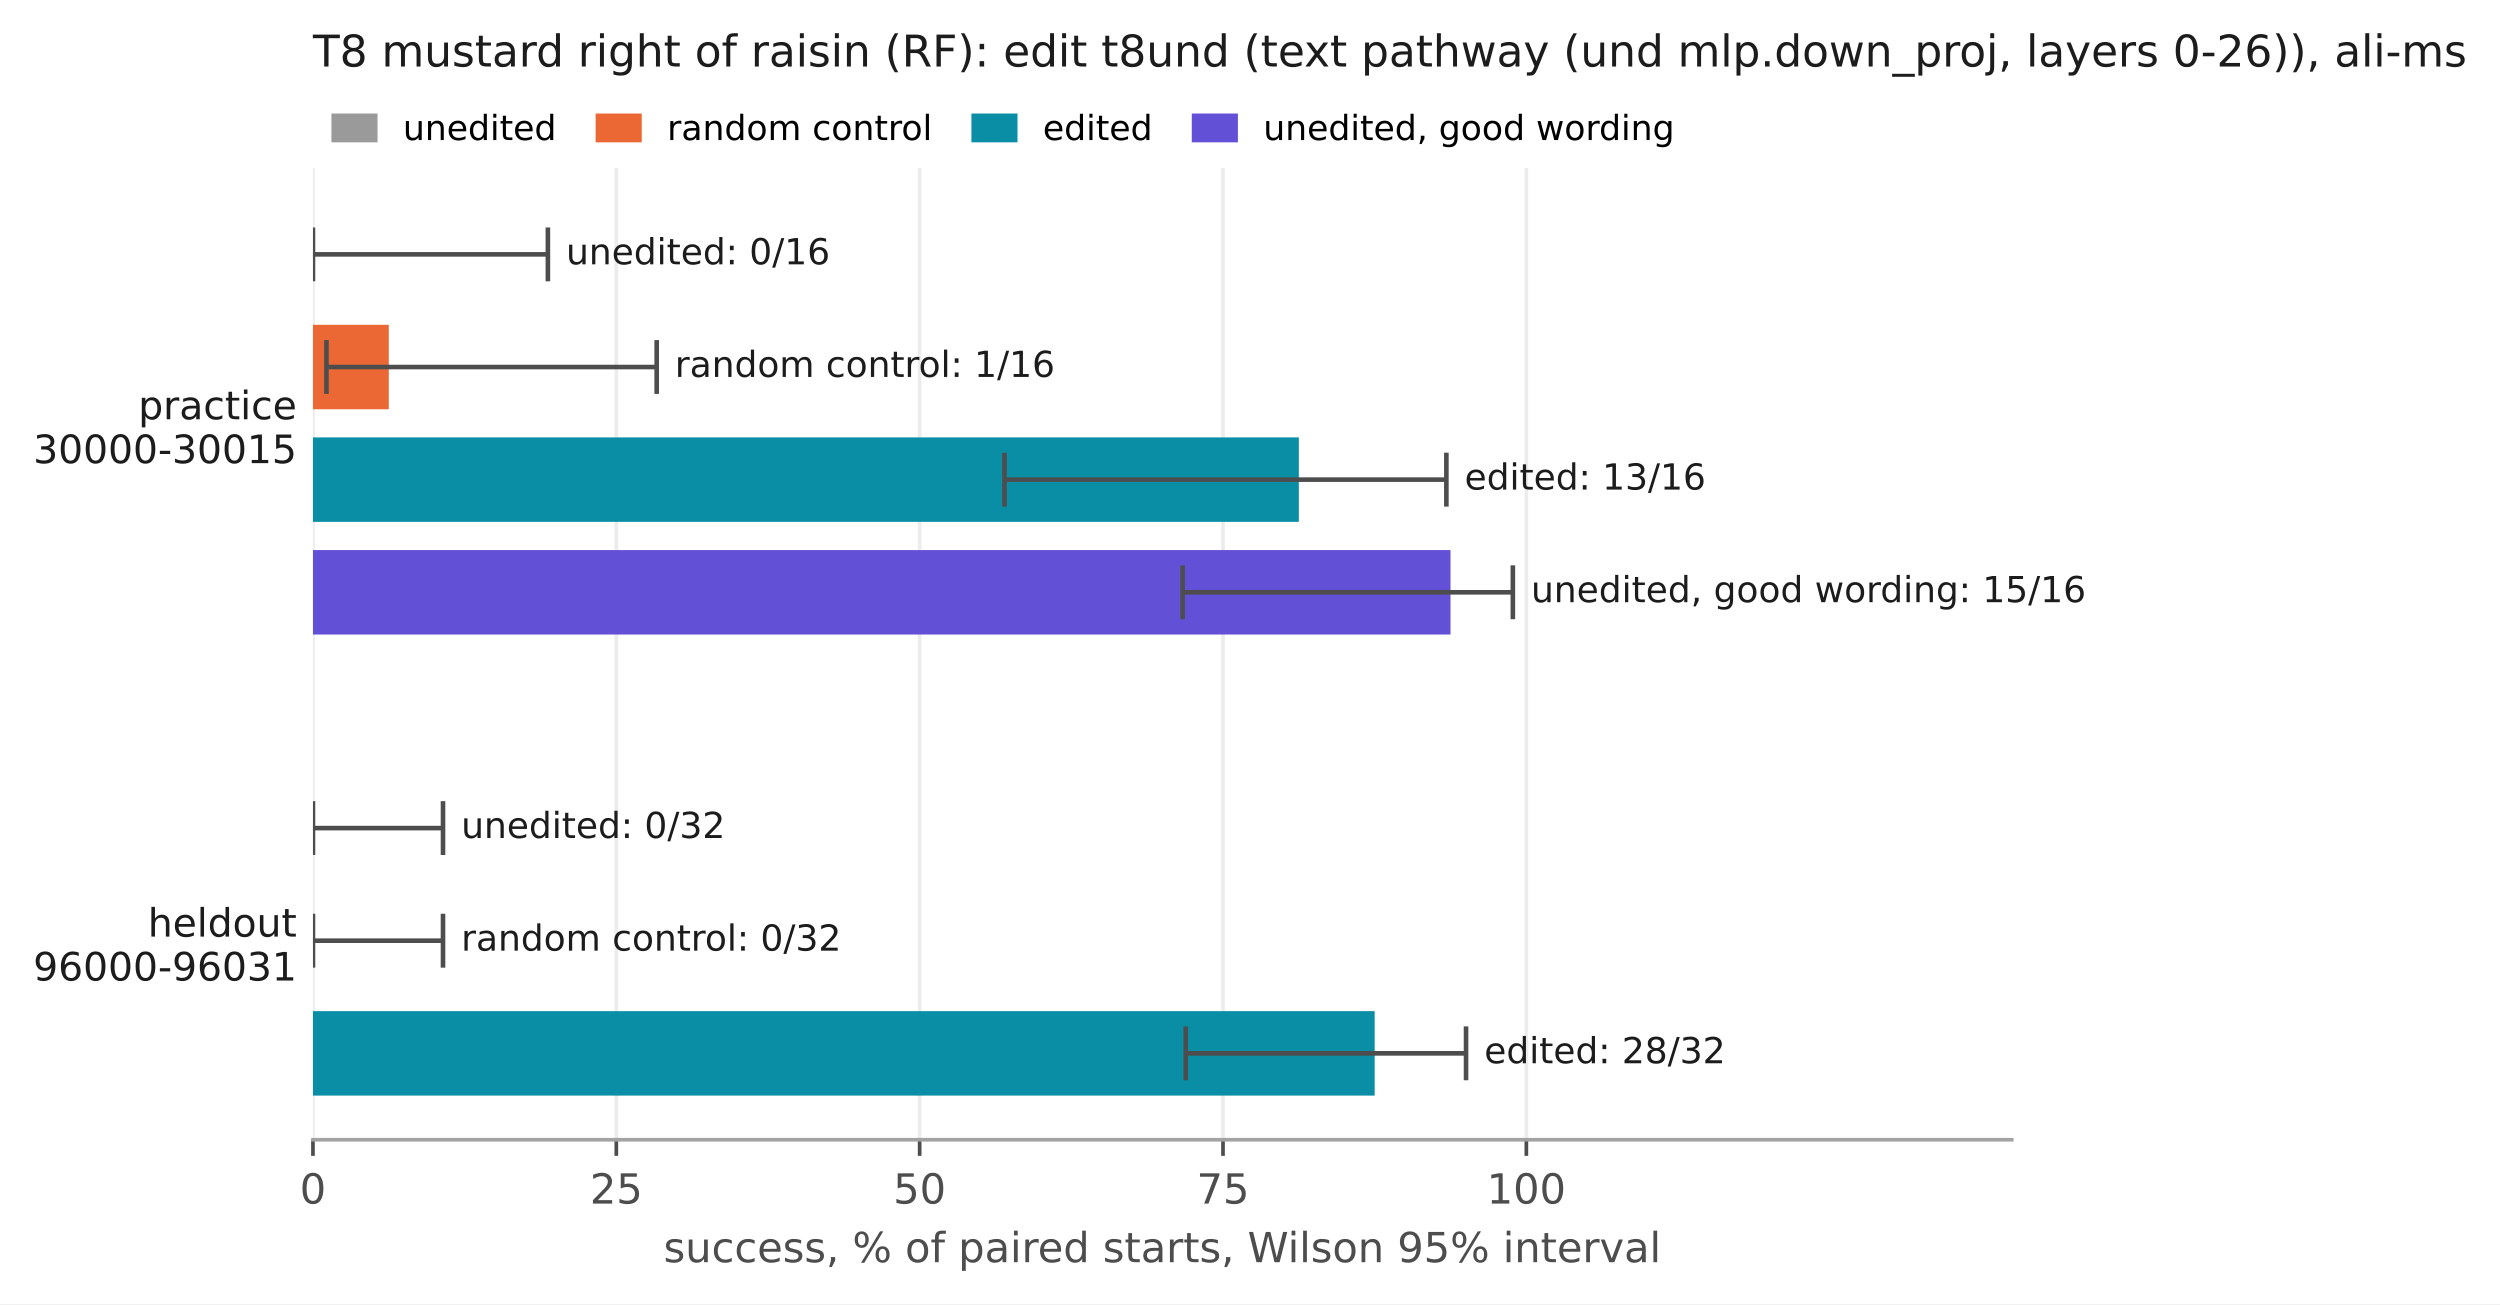
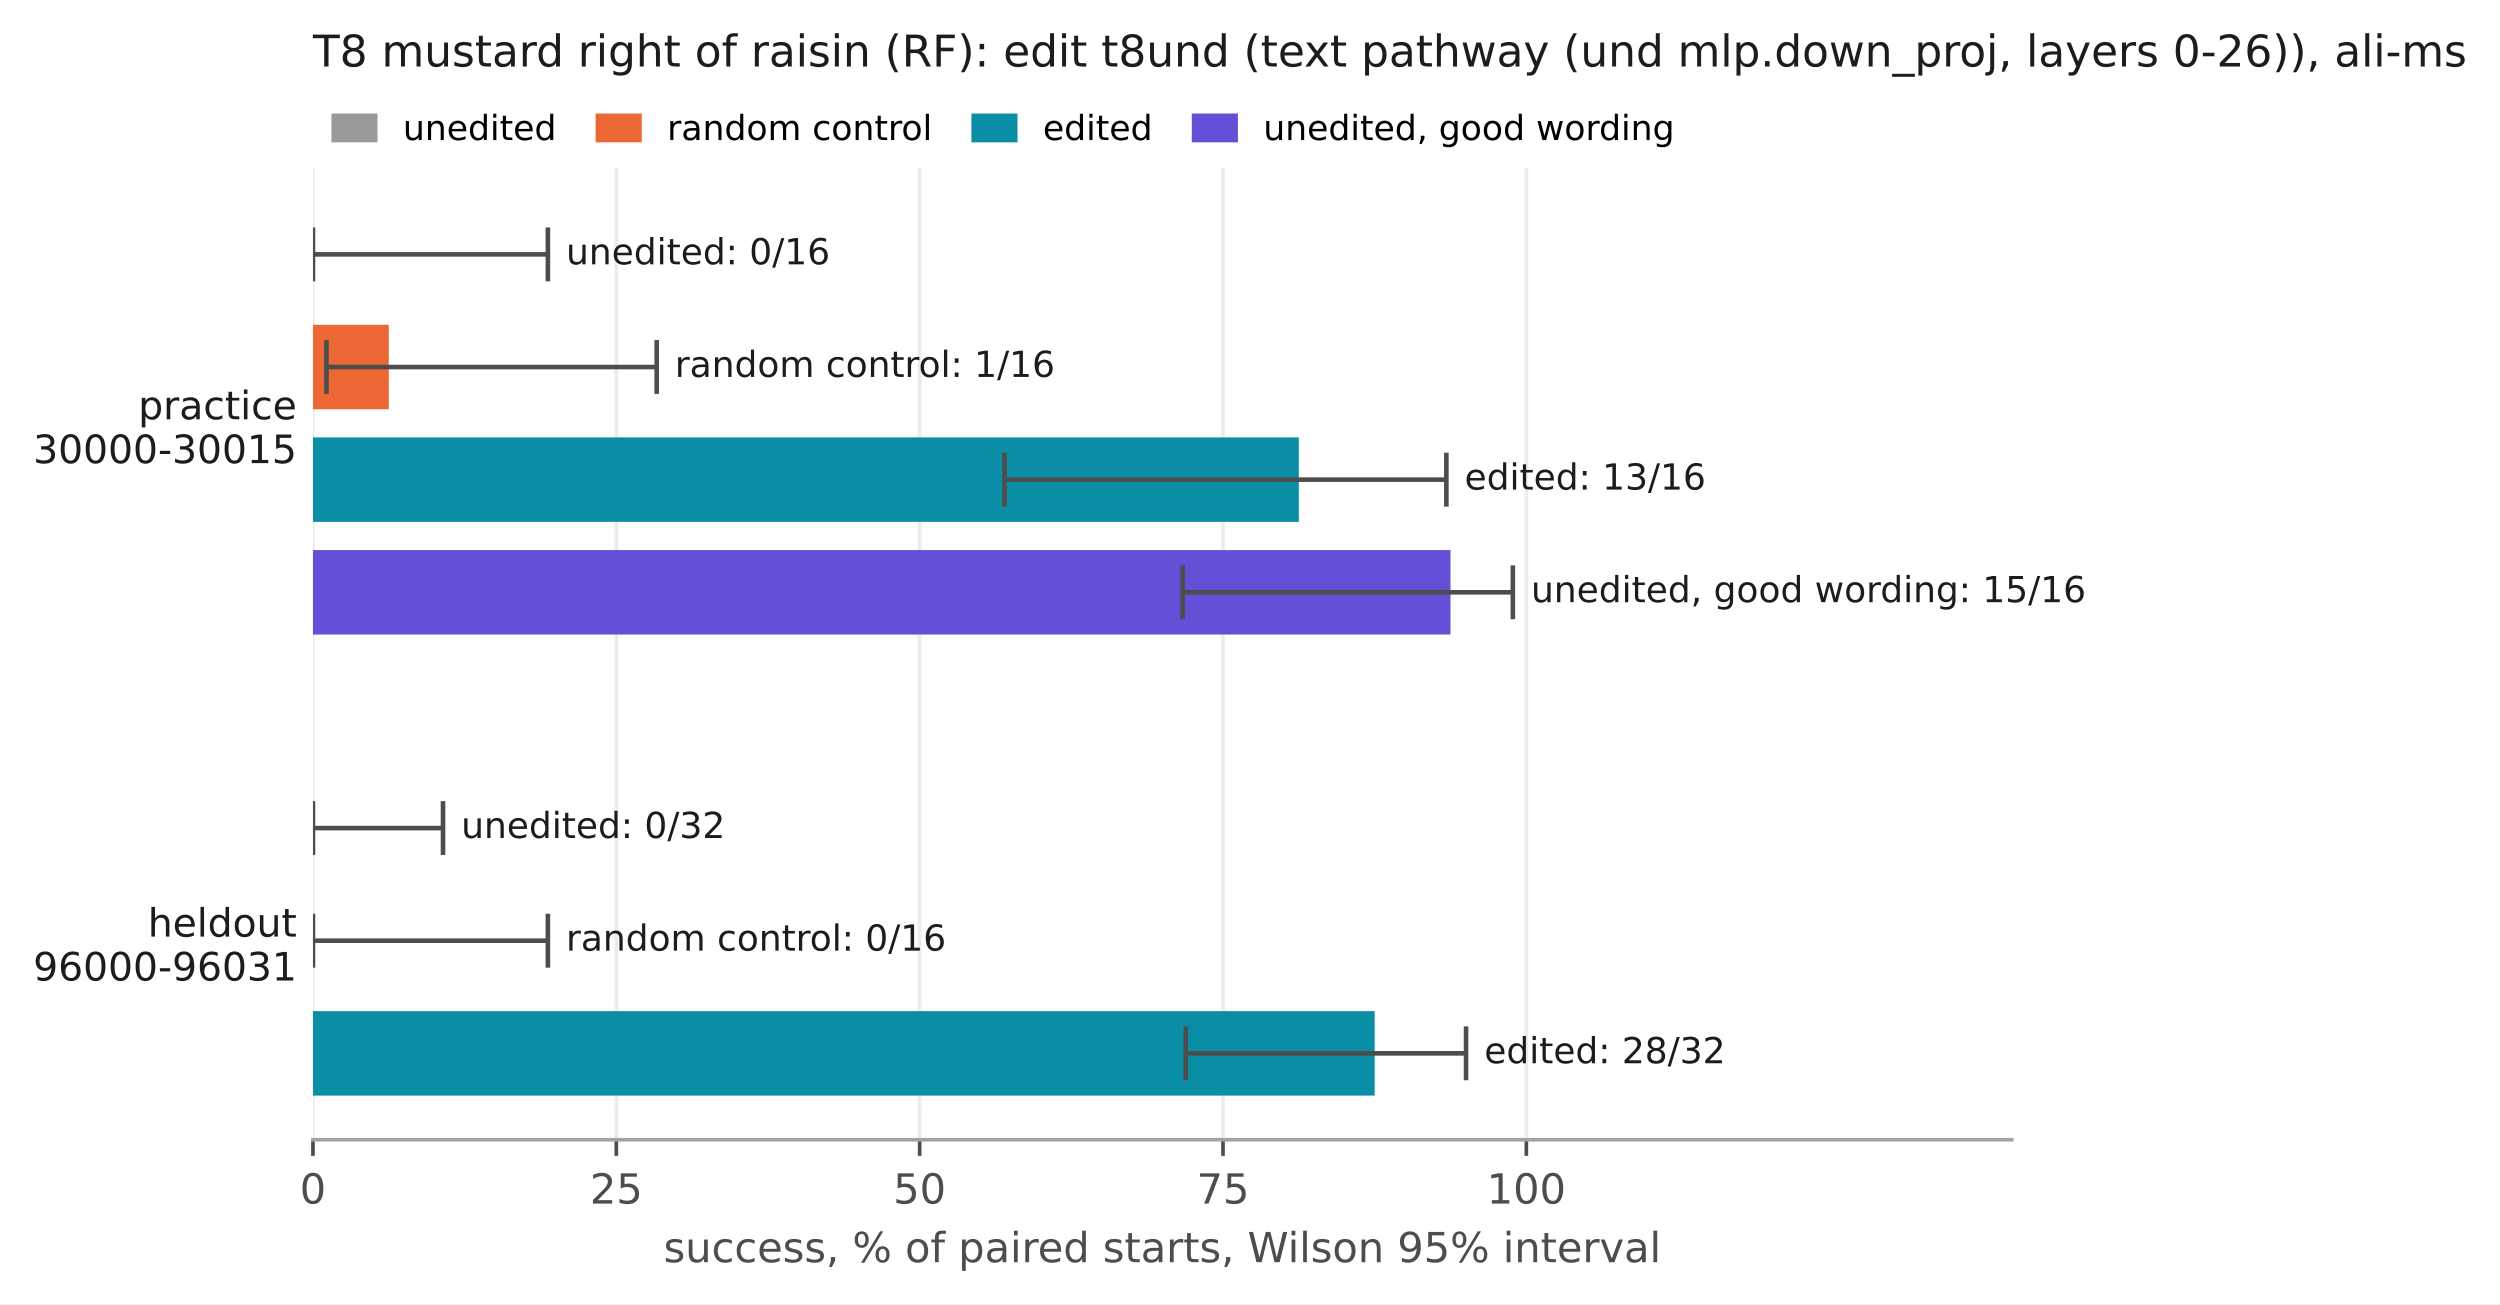
<svg xmlns="http://www.w3.org/2000/svg" xmlns:xlink="http://www.w3.org/1999/xlink" width="541.989pt" height="282.711pt" viewBox="0 0 541.989 282.711" version="1.1">
  <defs>
    <style type="text/css">*{stroke-linejoin: round; stroke-linecap: butt}</style>
  </defs>
  <g id="figure_1">
    <g id="patch_1">
      <path d="M 0 282.711  L 541.989 282.711  L 541.989 0  L 0 0  z " style="fill: #ffffff" />
    </g>
    <g id="axes_1">
      <g id="patch_2">
        <path d="M 67.848 247.091  L 436.128 247.091  L 436.128 36.419  L 67.848 36.419  z " style="fill: #ffffff" />
      </g>
      <g id="matplotlib.axis_1">
        <g id="xtick_1">
          <g id="line2d_1">
-             <path d="M 67.848 247.091  L 67.848 36.419  " clip-path="url(#p46ab3cd8a7)" style="fill: none; stroke: #ececec; stroke-width: 0.8; stroke-linecap: square" />
+             <path d="M 67.848 247.091  L 67.848 36.419  " clip-path="url(#pc5603b79bf)" style="fill: none; stroke: #ececec; stroke-width: 0.8; stroke-linecap: square" />
          </g>
          <g id="line2d_2">
            <defs>
-               <path id="m5b724a851a" d="M 0 0  L 0 3.5  " style="stroke: #4d4d4d; stroke-width: 0.8" />
+               <path id="me83231e4d4" d="M 0 0  L 0 3.5  " style="stroke: #4d4d4d; stroke-width: 0.8" />
            </defs>
            <g>
-               <use xlink:href="#m5b724a851a" x="67.848" y="247.091" style="fill: #4d4d4d; stroke: #4d4d4d; stroke-width: 0.8" />
+               <use xlink:href="#me83231e4d4" x="67.848" y="247.091" style="fill: #4d4d4d; stroke: #4d4d4d; stroke-width: 0.8" />
            </g>
          </g>
          <g id="text_1">
            <text style="font-size: 9px; font-family: 'DejaVu Sans'; text-anchor: middle; fill: #4d4d4d" x="67.848" y="260.929" transform="rotate(-0 67.84789 260.9291)">0</text>
          </g>
        </g>
        <g id="xtick_2">
          <g id="line2d_3">
-             <path d="M 133.612 247.091  L 133.612 36.419  " clip-path="url(#p46ab3cd8a7)" style="fill: none; stroke: #ececec; stroke-width: 0.8; stroke-linecap: square" />
+             <path d="M 133.612 247.091  L 133.612 36.419  " clip-path="url(#pc5603b79bf)" style="fill: none; stroke: #ececec; stroke-width: 0.8; stroke-linecap: square" />
          </g>
          <g id="line2d_4">
            <g>
-               <use xlink:href="#m5b724a851a" x="133.612" y="247.091" style="fill: #4d4d4d; stroke: #4d4d4d; stroke-width: 0.8" />
+               <use xlink:href="#me83231e4d4" x="133.612" y="247.091" style="fill: #4d4d4d; stroke: #4d4d4d; stroke-width: 0.8" />
            </g>
          </g>
          <g id="text_2">
            <text style="font-size: 9px; font-family: 'DejaVu Sans'; text-anchor: middle; fill: #4d4d4d" x="133.612" y="260.929" transform="rotate(-0 133.6122 260.9291)">25</text>
          </g>
        </g>
        <g id="xtick_3">
          <g id="line2d_5">
-             <path d="M 199.376 247.091  L 199.376 36.419  " clip-path="url(#p46ab3cd8a7)" style="fill: none; stroke: #ececec; stroke-width: 0.8; stroke-linecap: square" />
+             <path d="M 199.376 247.091  L 199.376 36.419  " clip-path="url(#pc5603b79bf)" style="fill: none; stroke: #ececec; stroke-width: 0.8; stroke-linecap: square" />
          </g>
          <g id="line2d_6">
            <g>
-               <use xlink:href="#m5b724a851a" x="199.376" y="247.091" style="fill: #4d4d4d; stroke: #4d4d4d; stroke-width: 0.8" />
+               <use xlink:href="#me83231e4d4" x="199.376" y="247.091" style="fill: #4d4d4d; stroke: #4d4d4d; stroke-width: 0.8" />
            </g>
          </g>
          <g id="text_3">
            <text style="font-size: 9px; font-family: 'DejaVu Sans'; text-anchor: middle; fill: #4d4d4d" x="199.376" y="260.929" transform="rotate(-0 199.3765 260.9291)">50</text>
          </g>
        </g>
        <g id="xtick_4">
          <g id="line2d_7">
-             <path d="M 265.141 247.091  L 265.141 36.419  " clip-path="url(#p46ab3cd8a7)" style="fill: none; stroke: #ececec; stroke-width: 0.8; stroke-linecap: square" />
+             <path d="M 265.141 247.091  L 265.141 36.419  " clip-path="url(#pc5603b79bf)" style="fill: none; stroke: #ececec; stroke-width: 0.8; stroke-linecap: square" />
          </g>
          <g id="line2d_8">
            <g>
-               <use xlink:href="#m5b724a851a" x="265.141" y="247.091" style="fill: #4d4d4d; stroke: #4d4d4d; stroke-width: 0.8" />
+               <use xlink:href="#me83231e4d4" x="265.141" y="247.091" style="fill: #4d4d4d; stroke: #4d4d4d; stroke-width: 0.8" />
            </g>
          </g>
          <g id="text_4">
            <text style="font-size: 9px; font-family: 'DejaVu Sans'; text-anchor: middle; fill: #4d4d4d" x="265.141" y="260.929" transform="rotate(-0 265.1407 260.9291)">75</text>
          </g>
        </g>
        <g id="xtick_5">
          <g id="line2d_9">
-             <path d="M 330.905 247.091  L 330.905 36.419  " clip-path="url(#p46ab3cd8a7)" style="fill: none; stroke: #ececec; stroke-width: 0.8; stroke-linecap: square" />
+             <path d="M 330.905 247.091  L 330.905 36.419  " clip-path="url(#pc5603b79bf)" style="fill: none; stroke: #ececec; stroke-width: 0.8; stroke-linecap: square" />
          </g>
          <g id="line2d_10">
            <g>
-               <use xlink:href="#m5b724a851a" x="330.905" y="247.091" style="fill: #4d4d4d; stroke: #4d4d4d; stroke-width: 0.8" />
+               <use xlink:href="#me83231e4d4" x="330.905" y="247.091" style="fill: #4d4d4d; stroke: #4d4d4d; stroke-width: 0.8" />
            </g>
          </g>
          <g id="text_5">
            <text style="font-size: 9px; font-family: 'DejaVu Sans'; text-anchor: middle; fill: #4d4d4d" x="330.905" y="260.929" transform="rotate(-0 330.905 260.9291)">100</text>
          </g>
        </g>
        <g id="text_6">
          <text style="font-size: 9px; font-family: 'DejaVu Sans'; text-anchor: middle; fill: #4d4d4d" x="251.988" y="273.639" transform="rotate(-0 251.9879 273.6394)">success, % of paired starts, Wilson 95% interval</text>
        </g>
      </g>
      <g id="matplotlib.axis_2">
        <g id="ytick_1">
          <g id="line2d_11" />
          <g id="text_7">
            <text style="font-size: 8.5px; font-family: 'DejaVu Sans'; fill: #1c1c1c" transform="translate(32.0532 203.0574)">heldout</text>
            <text style="font-size: 8.5px; font-family: 'DejaVu Sans'; fill: #1c1c1c" transform="translate(7.2 212.5756)">96000-96031</text>
          </g>
        </g>
        <g id="ytick_2">
          <g id="line2d_12" />
          <g id="text_8">
            <text style="font-size: 8.5px; font-family: 'DejaVu Sans'; fill: #1c1c1c" transform="translate(29.97734 90.89232)">practice</text>
            <text style="font-size: 8.5px; font-family: 'DejaVu Sans'; fill: #1c1c1c" transform="translate(7.2 100.4105)">30000-30015</text>
          </g>
        </g>
      </g>
      <g id="patch_3">
-         <path d="M 67.848 237.515  L 298.023 237.515  L 298.023 219.202  L 67.848 219.202  z " clip-path="url(#p46ab3cd8a7)" style="fill: #0a8ea6" />
+         <path d="M 67.848 237.515  L 298.023 237.515  L 298.023 219.202  L 67.848 219.202  z " clip-path="url(#pc5603b79bf)" style="fill: #0a8ea6" />
      </g>
      <g id="patch_4">
-         <path d="M 67.848 213.098  L 67.848 213.098  L 67.848 194.785  L 67.848 194.785  z " clip-path="url(#p46ab3cd8a7)" style="fill: #eb6834" />
+         <path d="M 67.848 213.098  L 67.848 213.098  L 67.848 194.785  L 67.848 194.785  z " clip-path="url(#pc5603b79bf)" style="fill: #eb6834" />
      </g>
      <g id="patch_5">
-         <path d="M 67.848 188.681  L 67.848 188.681  L 67.848 170.368  L 67.848 170.368  z " clip-path="url(#p46ab3cd8a7)" style="fill: #9a9a9a" />
+         <path d="M 67.848 188.681  L 67.848 188.681  L 67.848 170.368  L 67.848 170.368  z " clip-path="url(#pc5603b79bf)" style="fill: #9a9a9a" />
      </g>
      <g id="patch_6">
-         <path d="M 67.848 137.558  L 314.464 137.558  L 314.464 119.245  L 67.848 119.245  z " clip-path="url(#p46ab3cd8a7)" style="fill: #6250d6" />
+         <path d="M 67.848 137.558  L 314.464 137.558  L 314.464 119.245  L 67.848 119.245  z " clip-path="url(#pc5603b79bf)" style="fill: #6250d6" />
      </g>
      <g id="patch_7">
-         <path d="M 67.848 113.141  L 281.582 113.141  L 281.582 94.828  L 67.848 94.828  z " clip-path="url(#p46ab3cd8a7)" style="fill: #0a8ea6" />
+         <path d="M 67.848 113.141  L 281.582 113.141  L 281.582 94.828  L 67.848 94.828  z " clip-path="url(#pc5603b79bf)" style="fill: #0a8ea6" />
      </g>
      <g id="patch_8">
-         <path d="M 67.848 88.724  L 84.289 88.724  L 84.289 70.411  L 67.848 70.411  z " clip-path="url(#p46ab3cd8a7)" style="fill: #eb6834" />
+         <path d="M 67.848 88.724  L 84.289 88.724  L 84.289 70.411  L 67.848 70.411  z " clip-path="url(#pc5603b79bf)" style="fill: #eb6834" />
      </g>
      <g id="patch_9">
-         <path d="M 67.848 64.307  L 67.848 64.307  L 67.848 45.995  L 67.848 45.995  z " clip-path="url(#p46ab3cd8a7)" style="fill: #9a9a9a" />
+         <path d="M 67.848 64.307  L 67.848 64.307  L 67.848 45.995  L 67.848 45.995  z " clip-path="url(#pc5603b79bf)" style="fill: #9a9a9a" />
      </g>
      <g id="patch_10">
        <path d="M 67.848 247.091  L 436.128 247.091  " style="fill: none; stroke: #a3a3a3; stroke-width: 0.8; stroke-linejoin: miter; stroke-linecap: square" />
      </g>
      <g id="line2d_13">
-         <path d="M 257.069 228.358  L 317.831 228.358  " clip-path="url(#p46ab3cd8a7)" style="fill: none; stroke: #4d4d4d" />
+         <path d="M 257.069 228.358  L 317.831 228.358  " clip-path="url(#pc5603b79bf)" style="fill: none; stroke: #4d4d4d" />
      </g>
      <g id="line2d_14">
-         <path d="M 257.069 233.699  L 257.069 223.017  " clip-path="url(#p46ab3cd8a7)" style="fill: none; stroke: #4d4d4d; stroke-linecap: square" />
+         <path d="M 257.069 233.699  L 257.069 223.017  " clip-path="url(#pc5603b79bf)" style="fill: none; stroke: #4d4d4d; stroke-linecap: square" />
      </g>
      <g id="line2d_15">
-         <path d="M 317.831 233.699  L 317.831 223.017  " clip-path="url(#p46ab3cd8a7)" style="fill: none; stroke: #4d4d4d; stroke-linecap: square" />
+         <path d="M 317.831 233.699  L 317.831 223.017  " clip-path="url(#pc5603b79bf)" style="fill: none; stroke: #4d4d4d; stroke-linecap: square" />
      </g>
      <g id="text_9">
        <text style="font-size: 7.8px; font-family: 'DejaVu Sans'; text-anchor: start; fill: #1c1c1c" x="321.777" y="230.51" transform="rotate(-0 321.7766 230.5105)">edited: 28/32</text>
      </g>
      <g id="line2d_16">
-         <path d="M 67.848 203.941  L 96.042 203.941  " clip-path="url(#p46ab3cd8a7)" style="fill: none; stroke: #4d4d4d" />
+         <path d="M 67.848 203.941  L 118.778 203.941  " clip-path="url(#pc5603b79bf)" style="fill: none; stroke: #4d4d4d" />
      </g>
      <g id="line2d_17">
-         <path d="M 67.848 209.282  L 67.848 198.6  " clip-path="url(#p46ab3cd8a7)" style="fill: none; stroke: #4d4d4d; stroke-linecap: square" />
+         <path d="M 67.848 209.282  L 67.848 198.6  " clip-path="url(#pc5603b79bf)" style="fill: none; stroke: #4d4d4d; stroke-linecap: square" />
      </g>
      <g id="line2d_18">
-         <path d="M 96.042 209.282  L 96.042 198.6  " clip-path="url(#p46ab3cd8a7)" style="fill: none; stroke: #4d4d4d; stroke-linecap: square" />
+         <path d="M 118.778 209.282  L 118.778 198.6  " clip-path="url(#pc5603b79bf)" style="fill: none; stroke: #4d4d4d; stroke-linecap: square" />
      </g>
      <g id="text_10">
-         <text style="font-size: 7.8px; font-family: 'DejaVu Sans'; text-anchor: start; fill: #1c1c1c" x="99.988" y="206.094" transform="rotate(-0 99.988 206.0936)">random control: 0/32</text>
+         <text style="font-size: 7.8px; font-family: 'DejaVu Sans'; text-anchor: start; fill: #1c1c1c" x="122.724" y="206.094" transform="rotate(-0 122.7236 206.0936)">random control: 0/16</text>
      </g>
      <g id="line2d_19">
-         <path d="M 67.848 179.524  L 96.042 179.524  " clip-path="url(#p46ab3cd8a7)" style="fill: none; stroke: #4d4d4d" />
+         <path d="M 67.848 179.524  L 96.042 179.524  " clip-path="url(#pc5603b79bf)" style="fill: none; stroke: #4d4d4d" />
      </g>
      <g id="line2d_20">
-         <path d="M 67.848 184.866  L 67.848 174.183  " clip-path="url(#p46ab3cd8a7)" style="fill: none; stroke: #4d4d4d; stroke-linecap: square" />
+         <path d="M 67.848 184.866  L 67.848 174.183  " clip-path="url(#pc5603b79bf)" style="fill: none; stroke: #4d4d4d; stroke-linecap: square" />
      </g>
      <g id="line2d_21">
-         <path d="M 96.042 184.866  L 96.042 174.183  " clip-path="url(#p46ab3cd8a7)" style="fill: none; stroke: #4d4d4d; stroke-linecap: square" />
+         <path d="M 96.042 184.866  L 96.042 174.183  " clip-path="url(#pc5603b79bf)" style="fill: none; stroke: #4d4d4d; stroke-linecap: square" />
      </g>
      <g id="text_11">
        <text style="font-size: 7.8px; font-family: 'DejaVu Sans'; text-anchor: start; fill: #1c1c1c" x="99.988" y="181.677" transform="rotate(-0 99.988 181.6767)">unedited: 0/32</text>
      </g>
      <g id="line2d_22">
-         <path d="M 256.384 128.402  L 327.98 128.402  " clip-path="url(#p46ab3cd8a7)" style="fill: none; stroke: #4d4d4d" />
+         <path d="M 256.384 128.402  L 327.98 128.402  " clip-path="url(#pc5603b79bf)" style="fill: none; stroke: #4d4d4d" />
      </g>
      <g id="line2d_23">
-         <path d="M 256.384 133.743  L 256.384 123.06  " clip-path="url(#p46ab3cd8a7)" style="fill: none; stroke: #4d4d4d; stroke-linecap: square" />
+         <path d="M 256.384 133.743  L 256.384 123.06  " clip-path="url(#pc5603b79bf)" style="fill: none; stroke: #4d4d4d; stroke-linecap: square" />
      </g>
      <g id="line2d_24">
-         <path d="M 327.98 133.743  L 327.98 123.06  " clip-path="url(#p46ab3cd8a7)" style="fill: none; stroke: #4d4d4d; stroke-linecap: square" />
+         <path d="M 327.98 133.743  L 327.98 123.06  " clip-path="url(#pc5603b79bf)" style="fill: none; stroke: #4d4d4d; stroke-linecap: square" />
      </g>
      <g id="text_12">
        <text style="font-size: 7.8px; font-family: 'DejaVu Sans'; text-anchor: start; fill: #1c1c1c" x="331.926" y="130.554" transform="rotate(-0 331.9259 130.5538)">unedited, good wording: 15/16</text>
      </g>
      <g id="line2d_25">
-         <path d="M 217.767 103.985  L 313.565 103.985  " clip-path="url(#p46ab3cd8a7)" style="fill: none; stroke: #4d4d4d" />
+         <path d="M 217.767 103.985  L 313.565 103.985  " clip-path="url(#pc5603b79bf)" style="fill: none; stroke: #4d4d4d" />
      </g>
      <g id="line2d_26">
-         <path d="M 217.767 109.326  L 217.767 98.643  " clip-path="url(#p46ab3cd8a7)" style="fill: none; stroke: #4d4d4d; stroke-linecap: square" />
+         <path d="M 217.767 109.326  L 217.767 98.643  " clip-path="url(#pc5603b79bf)" style="fill: none; stroke: #4d4d4d; stroke-linecap: square" />
      </g>
      <g id="line2d_27">
-         <path d="M 313.565 109.326  L 313.565 98.643  " clip-path="url(#p46ab3cd8a7)" style="fill: none; stroke: #4d4d4d; stroke-linecap: square" />
+         <path d="M 313.565 109.326  L 313.565 98.643  " clip-path="url(#pc5603b79bf)" style="fill: none; stroke: #4d4d4d; stroke-linecap: square" />
      </g>
      <g id="text_13">
        <text style="font-size: 7.8px; font-family: 'DejaVu Sans'; text-anchor: start; fill: #1c1c1c" x="317.511" y="106.137" transform="rotate(-0 317.5112 106.1369)">edited: 13/16</text>
      </g>
      <g id="line2d_28">
-         <path d="M 70.773 79.568  L 142.369 79.568  " clip-path="url(#p46ab3cd8a7)" style="fill: none; stroke: #4d4d4d" />
+         <path d="M 70.773 79.568  L 142.369 79.568  " clip-path="url(#pc5603b79bf)" style="fill: none; stroke: #4d4d4d" />
      </g>
      <g id="line2d_29">
-         <path d="M 70.773 84.909  L 70.773 74.227  " clip-path="url(#p46ab3cd8a7)" style="fill: none; stroke: #4d4d4d; stroke-linecap: square" />
+         <path d="M 70.773 84.909  L 70.773 74.227  " clip-path="url(#pc5603b79bf)" style="fill: none; stroke: #4d4d4d; stroke-linecap: square" />
      </g>
      <g id="line2d_30">
-         <path d="M 142.369 84.909  L 142.369 74.227  " clip-path="url(#p46ab3cd8a7)" style="fill: none; stroke: #4d4d4d; stroke-linecap: square" />
+         <path d="M 142.369 84.909  L 142.369 74.227  " clip-path="url(#pc5603b79bf)" style="fill: none; stroke: #4d4d4d; stroke-linecap: square" />
      </g>
      <g id="text_14">
        <text style="font-size: 7.8px; font-family: 'DejaVu Sans'; text-anchor: start; fill: #1c1c1c" x="146.315" y="81.72" transform="rotate(-0 146.3145 81.72006)">random control: 1/16</text>
      </g>
      <g id="line2d_31">
-         <path d="M 67.848 55.151  L 118.778 55.151  " clip-path="url(#p46ab3cd8a7)" style="fill: none; stroke: #4d4d4d" />
+         <path d="M 67.848 55.151  L 118.778 55.151  " clip-path="url(#pc5603b79bf)" style="fill: none; stroke: #4d4d4d" />
      </g>
      <g id="line2d_32">
-         <path d="M 67.848 60.492  L 67.848 49.81  " clip-path="url(#p46ab3cd8a7)" style="fill: none; stroke: #4d4d4d; stroke-linecap: square" />
+         <path d="M 67.848 60.492  L 67.848 49.81  " clip-path="url(#pc5603b79bf)" style="fill: none; stroke: #4d4d4d; stroke-linecap: square" />
      </g>
      <g id="line2d_33">
-         <path d="M 118.778 60.492  L 118.778 49.81  " clip-path="url(#p46ab3cd8a7)" style="fill: none; stroke: #4d4d4d; stroke-linecap: square" />
+         <path d="M 118.778 60.492  L 118.778 49.81  " clip-path="url(#pc5603b79bf)" style="fill: none; stroke: #4d4d4d; stroke-linecap: square" />
      </g>
      <g id="text_15">
        <text style="font-size: 7.8px; font-family: 'DejaVu Sans'; text-anchor: start; fill: #1c1c1c" x="122.724" y="57.303" transform="rotate(-0 122.7236 57.30316)">unedited: 0/16</text>
      </g>
      <g id="text_16">
        <text style="font-size: 9.5px; font-family: 'DejaVu Sans'; text-anchor: start; fill: #1c1c1c" x="67.848" y="14.419" transform="rotate(-0 67.84789 14.41852)">T8 mustard right of raisin (RF): edit t8und (text pathway (und mlp.down_proj, layers 0-26)), ali-ms</text>
      </g>
      <g id="legend_1">
        <g id="patch_11">
          <path d="M 72.348 30.359  L 81.348 30.359  L 81.348 25.109  L 72.348 25.109  z " style="fill: #9a9a9a; stroke: #9a9a9a; stroke-linejoin: miter" />
        </g>
        <g id="text_17">
          <text style="font-size: 7.5px; font-family: 'DejaVu Sans'; text-anchor: start" x="87.348" y="30.359" transform="rotate(-0 87.34789 30.35875)">unedited</text>
        </g>
        <g id="patch_12">
          <path d="M 129.63 30.359  L 138.63 30.359  L 138.63 25.109  L 129.63 25.109  z " style="fill: #eb6834; stroke: #eb6834; stroke-linejoin: miter" />
        </g>
        <g id="text_18">
          <text style="font-size: 7.5px; font-family: 'DejaVu Sans'; text-anchor: start" x="144.63" y="30.359" transform="rotate(-0 144.6303 30.35875)">random control</text>
        </g>
        <g id="patch_13">
          <path d="M 211.096 30.359  L 220.096 30.359  L 220.096 25.109  L 211.096 25.109  z " style="fill: #0a8ea6; stroke: #0a8ea6; stroke-linejoin: miter" />
        </g>
        <g id="text_19">
          <text style="font-size: 7.5px; font-family: 'DejaVu Sans'; text-anchor: start" x="226.096" y="30.359" transform="rotate(-0 226.0955 30.35875)">edited</text>
        </g>
        <g id="patch_14">
          <path d="M 258.872 30.359  L 267.872 30.359  L 267.872 25.109  L 258.872 25.109  z " style="fill: #6250d6; stroke: #6250d6; stroke-linejoin: miter" />
        </g>
        <g id="text_20">
          <text style="font-size: 7.5px; font-family: 'DejaVu Sans'; text-anchor: start" x="273.872" y="30.359" transform="rotate(-0 273.8717 30.35875)">unedited, good wording</text>
        </g>
      </g>
    </g>
  </g>
  <defs>
-     <clipPath id="p46ab3cd8a7">
+     <clipPath id="pc5603b79bf">
      <rect x="67.848" y="36.419" width="368.28" height="210.672" />
    </clipPath>
  </defs>
</svg>
